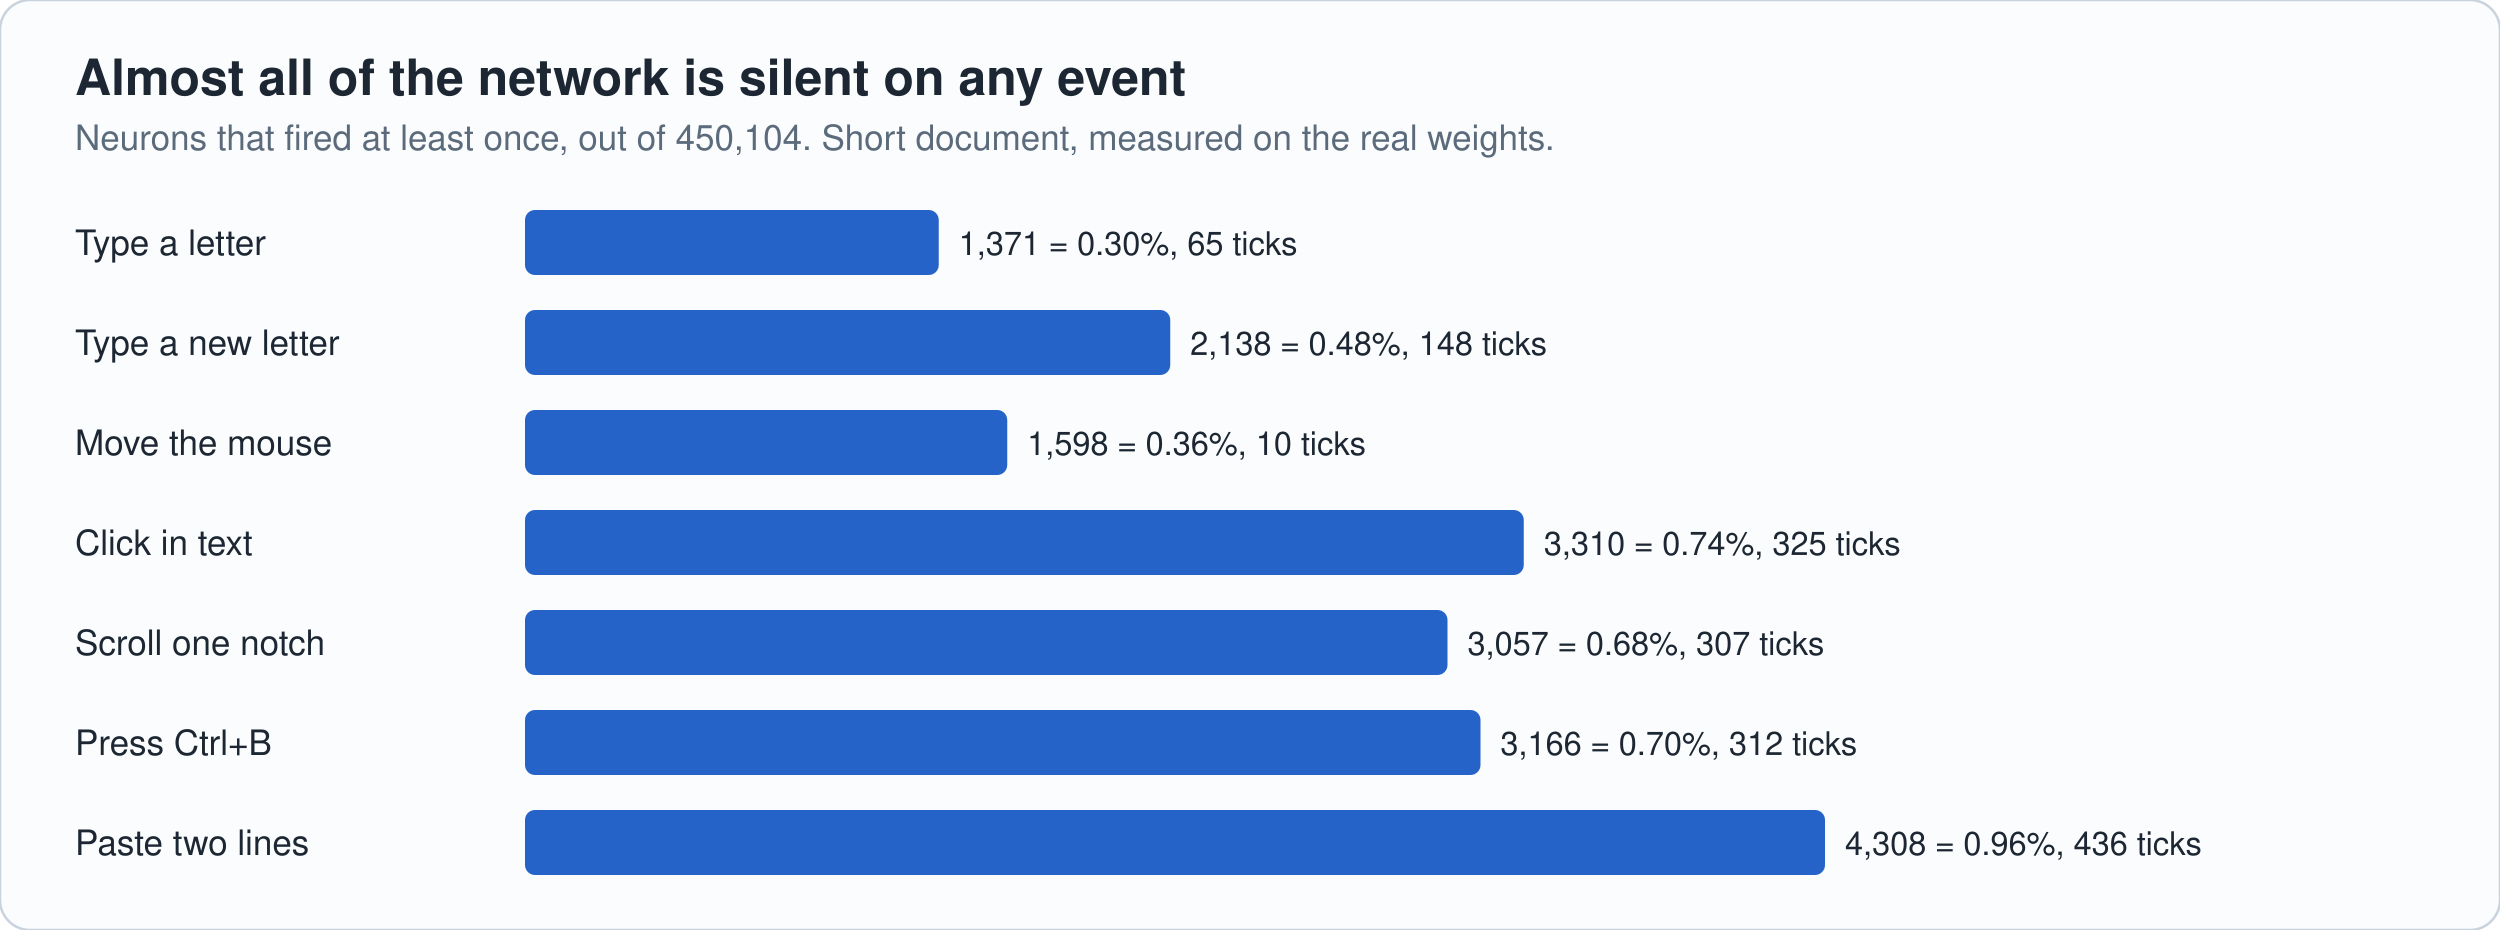
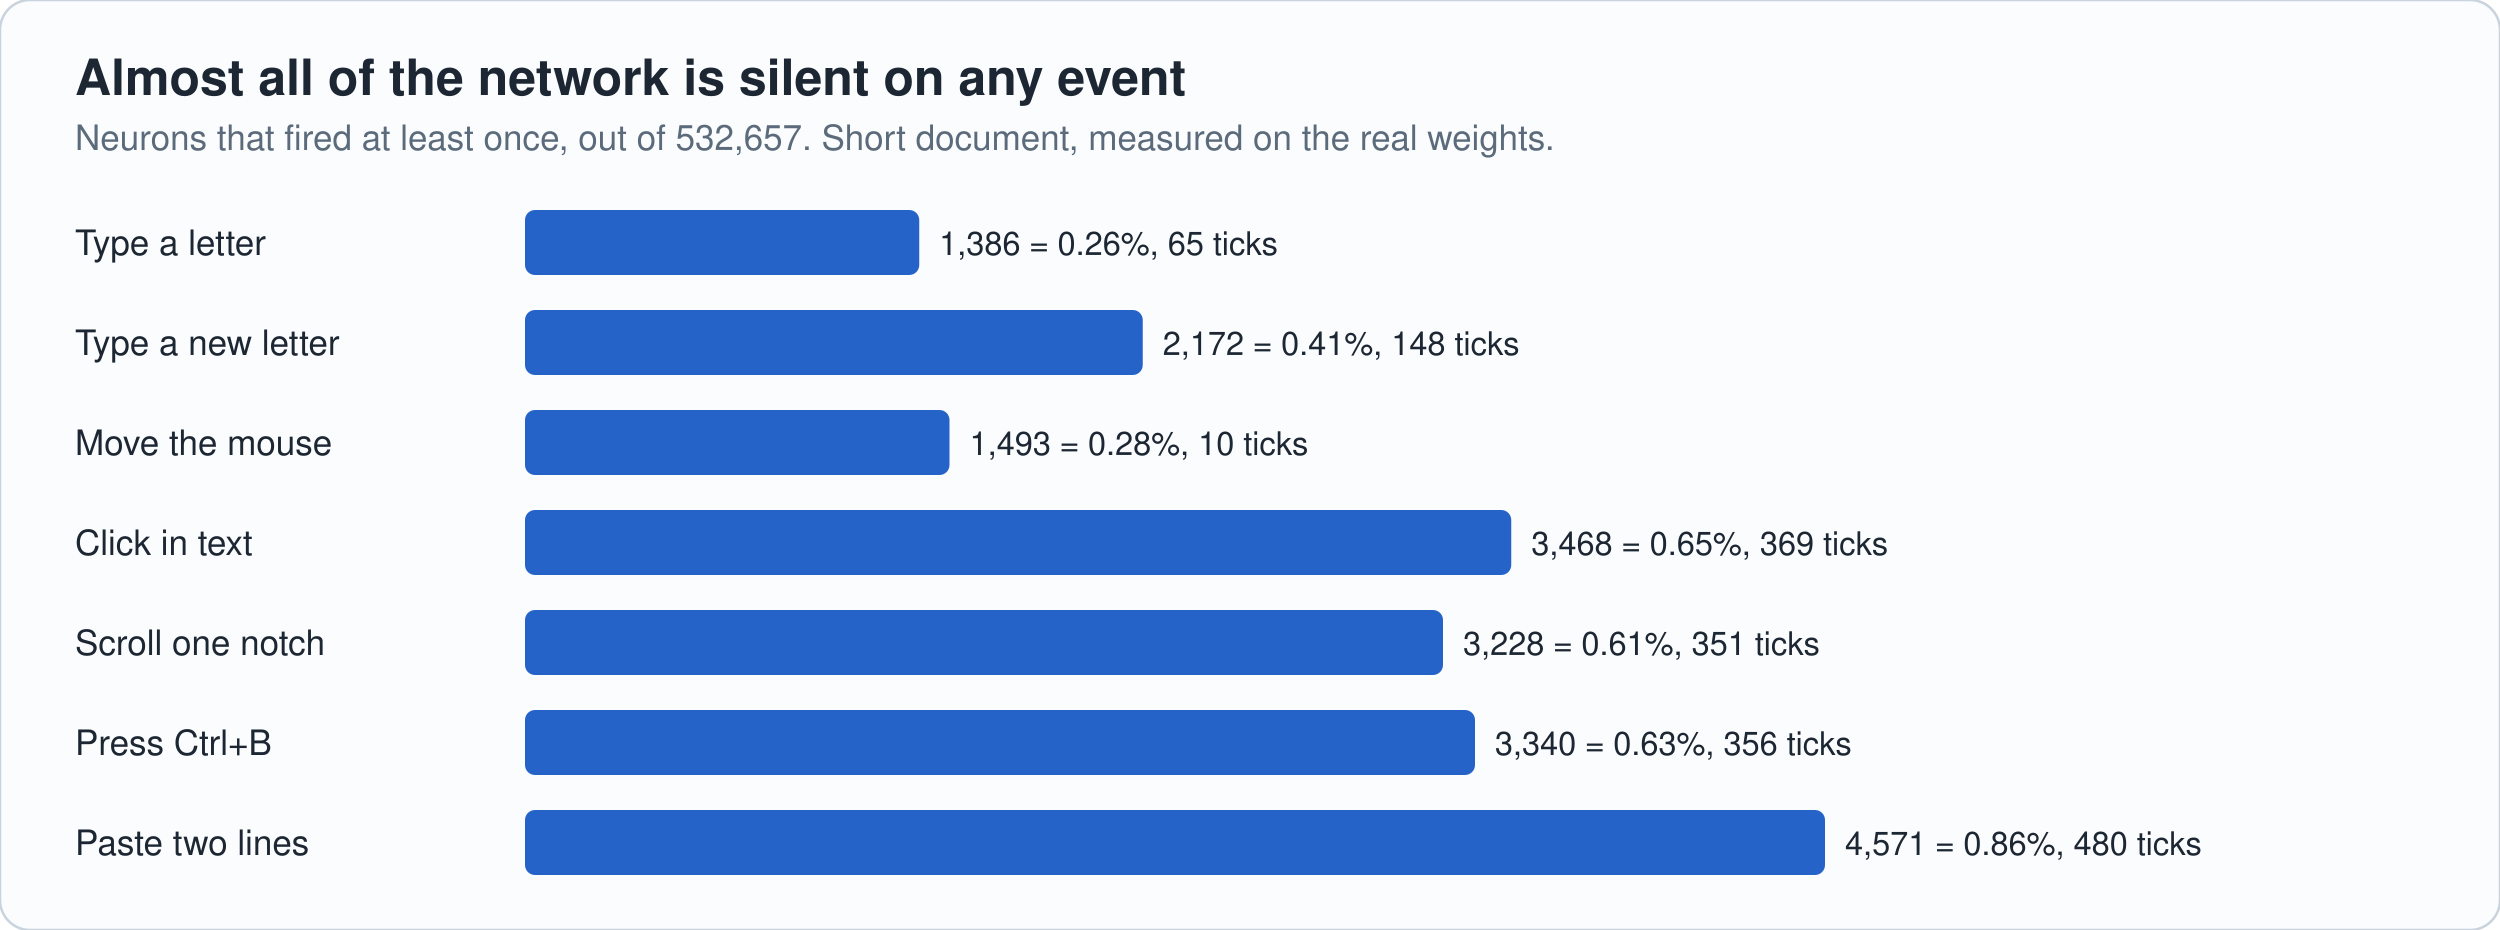
<svg xmlns="http://www.w3.org/2000/svg" viewBox="0 0 1000 372" width="1000" height="372" role="img" aria-label="Fraction of neurons firing per event" font-family="-apple-system,'Segoe UI',Helvetica,Arial,sans-serif">
  <rect width="1000" height="372" rx="12" fill="#fbfcfd" stroke="#c9d3dd" />
  <text x="30" y="38" font-size="20" fill="#1c2733" text-anchor="start" font-weight="700">Almost all of the network is silent on any event</text>
-   <text x="30" y="60" font-size="14" fill="#5b6b7b" text-anchor="start" font-weight="400">Neurons that fired at least once, out of 450,104. Short document, measured on the real weights.</text>
+   <text x="30" y="60" font-size="14" fill="#5b6b7b" text-anchor="start" font-weight="400">Neurons that fired at least once, out of 532,657. Short document, measured on the real weights.</text>
  <text x="30" y="102" font-size="14" fill="#1c2733" text-anchor="start" font-weight="400">Type a letter</text>
-   <rect x="210" y="84" width="165.5" height="26" rx="4" fill="#2563c9" />
-   <text x="383.487" y="102" font-size="13" fill="#1c2733" text-anchor="start" font-weight="400">1,371 = 0.30%, 65 ticks</text>
+   <rect x="210" y="84" width="157.7" height="26" rx="4" fill="#2563c9" />
+   <text x="375.672" y="102" font-size="13" fill="#1c2733" text-anchor="start" font-weight="400">1,386 = 0.26%, 65 ticks</text>
  <text x="30" y="142" font-size="14" fill="#1c2733" text-anchor="start" font-weight="400">Type a new letter</text>
-   <rect x="210" y="124" width="258.1" height="26" rx="4" fill="#2563c9" />
-   <text x="476.069" y="142" font-size="13" fill="#1c2733" text-anchor="start" font-weight="400">2,138 = 0.48%, 148 ticks</text>
+   <rect x="210" y="124" width="247.1" height="26" rx="4" fill="#2563c9" />
+   <text x="465.088" y="142" font-size="13" fill="#1c2733" text-anchor="start" font-weight="400">2,172 = 0.41%, 148 ticks</text>
  <text x="30" y="182" font-size="14" fill="#1c2733" text-anchor="start" font-weight="400">Move the mouse</text>
-   <rect x="210" y="164" width="192.9" height="26" rx="4" fill="#2563c9" />
-   <text x="410.888" y="182" font-size="13" fill="#1c2733" text-anchor="start" font-weight="400">1,598 = 0.36%, 10 ticks</text>
+   <rect x="210" y="164" width="169.8" height="26" rx="4" fill="#2563c9" />
+   <text x="387.845" y="182" font-size="13" fill="#1c2733" text-anchor="start" font-weight="400">1,493 = 0.28%, 10 ticks</text>
  <text x="30" y="222" font-size="14" fill="#1c2733" text-anchor="start" font-weight="400">Click in text</text>
-   <rect x="210" y="204" width="399.5" height="26" rx="4" fill="#2563c9" />
-   <text x="617.536" y="222" font-size="13" fill="#1c2733" text-anchor="start" font-weight="400">3,310 = 0.74%, 325 ticks</text>
+   <rect x="210" y="204" width="394.5" height="26" rx="4" fill="#2563c9" />
+   <text x="612.522" y="222" font-size="13" fill="#1c2733" text-anchor="start" font-weight="400">3,468 = 0.65%, 369 ticks</text>
  <text x="30" y="262" font-size="14" fill="#1c2733" text-anchor="start" font-weight="400">Scroll one notch</text>
-   <rect x="210" y="244" width="369.0" height="26" rx="4" fill="#2563c9" />
-   <text x="586.997" y="262" font-size="13" fill="#1c2733" text-anchor="start" font-weight="400">3,057 = 0.68%, 307 ticks</text>
+   <rect x="210" y="244" width="367.2" height="26" rx="4" fill="#2563c9" />
+   <text x="585.219" y="262" font-size="13" fill="#1c2733" text-anchor="start" font-weight="400">3,228 = 0.61%, 351 ticks</text>
  <text x="30" y="302" font-size="14" fill="#1c2733" text-anchor="start" font-weight="400">Press Ctrl+B</text>
-   <rect x="210" y="284" width="382.2" height="26" rx="4" fill="#2563c9" />
-   <text x="600.154" y="302" font-size="13" fill="#1c2733" text-anchor="start" font-weight="400">3,166 = 0.70%, 312 ticks</text>
+   <rect x="210" y="284" width="380.0" height="26" rx="4" fill="#2563c9" />
+   <text x="597.961" y="302" font-size="13" fill="#1c2733" text-anchor="start" font-weight="400">3,340 = 0.63%, 356 ticks</text>
  <text x="30" y="342" font-size="14" fill="#1c2733" text-anchor="start" font-weight="400">Paste two lines</text>
  <rect x="210" y="324" width="520.0" height="26" rx="4" fill="#2563c9" />
-   <text x="738.0" y="342" font-size="13" fill="#1c2733" text-anchor="start" font-weight="400">4,308 = 0.96%, 436 ticks</text>
+   <text x="738.0" y="342" font-size="13" fill="#1c2733" text-anchor="start" font-weight="400">4,571 = 0.86%, 480 ticks</text>
</svg>
